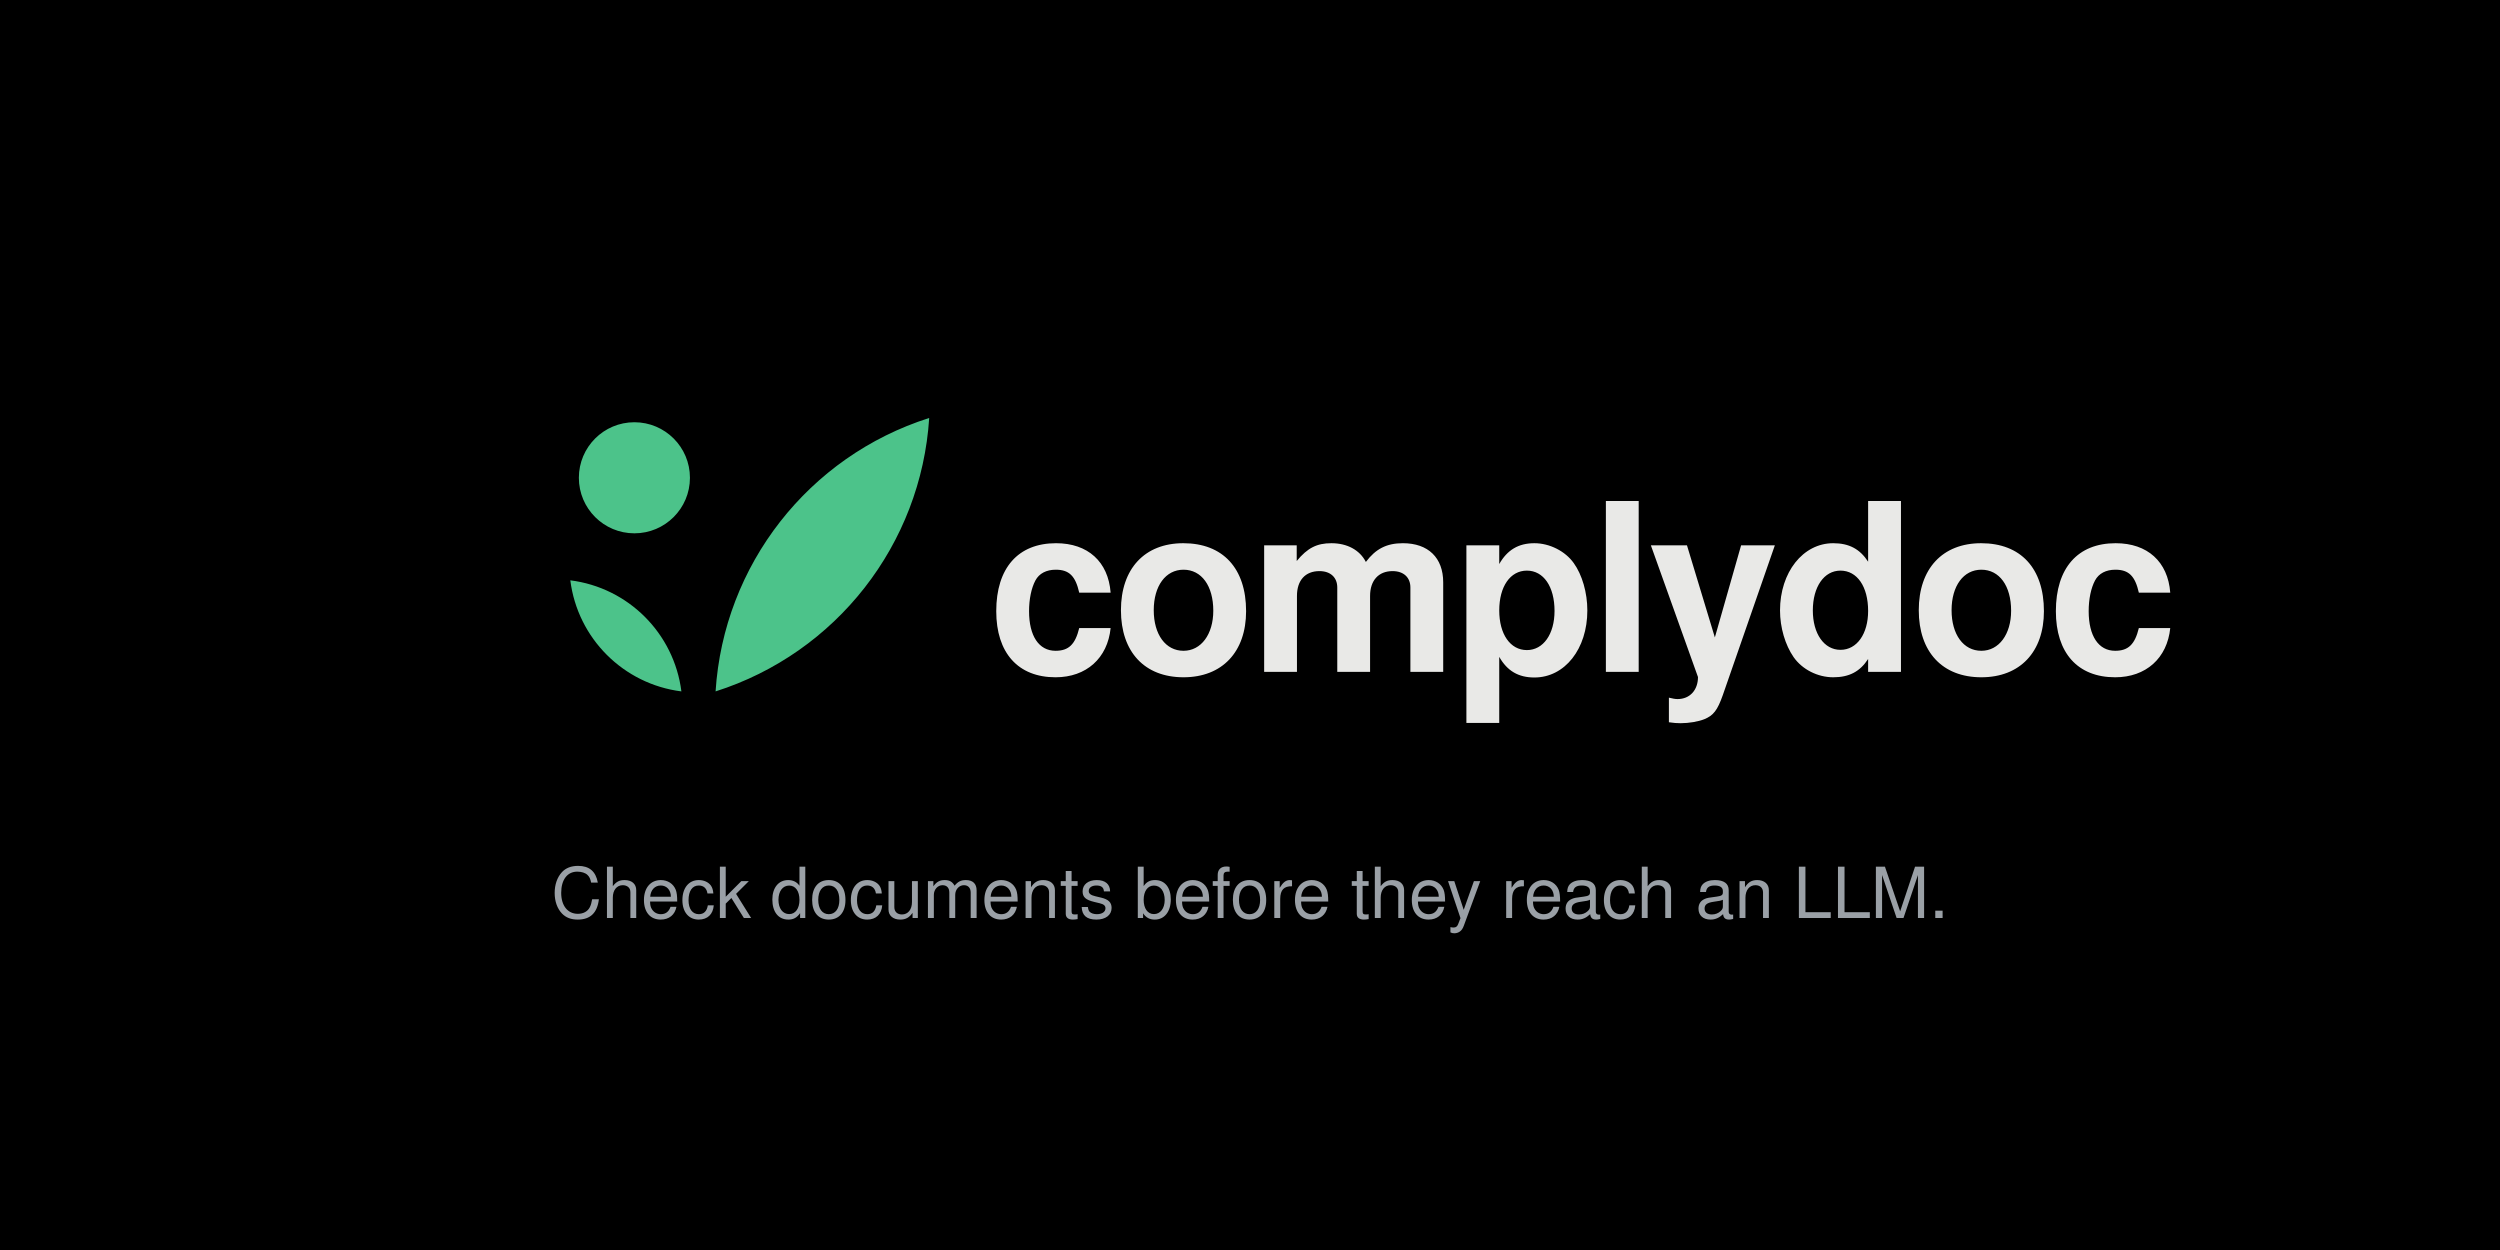
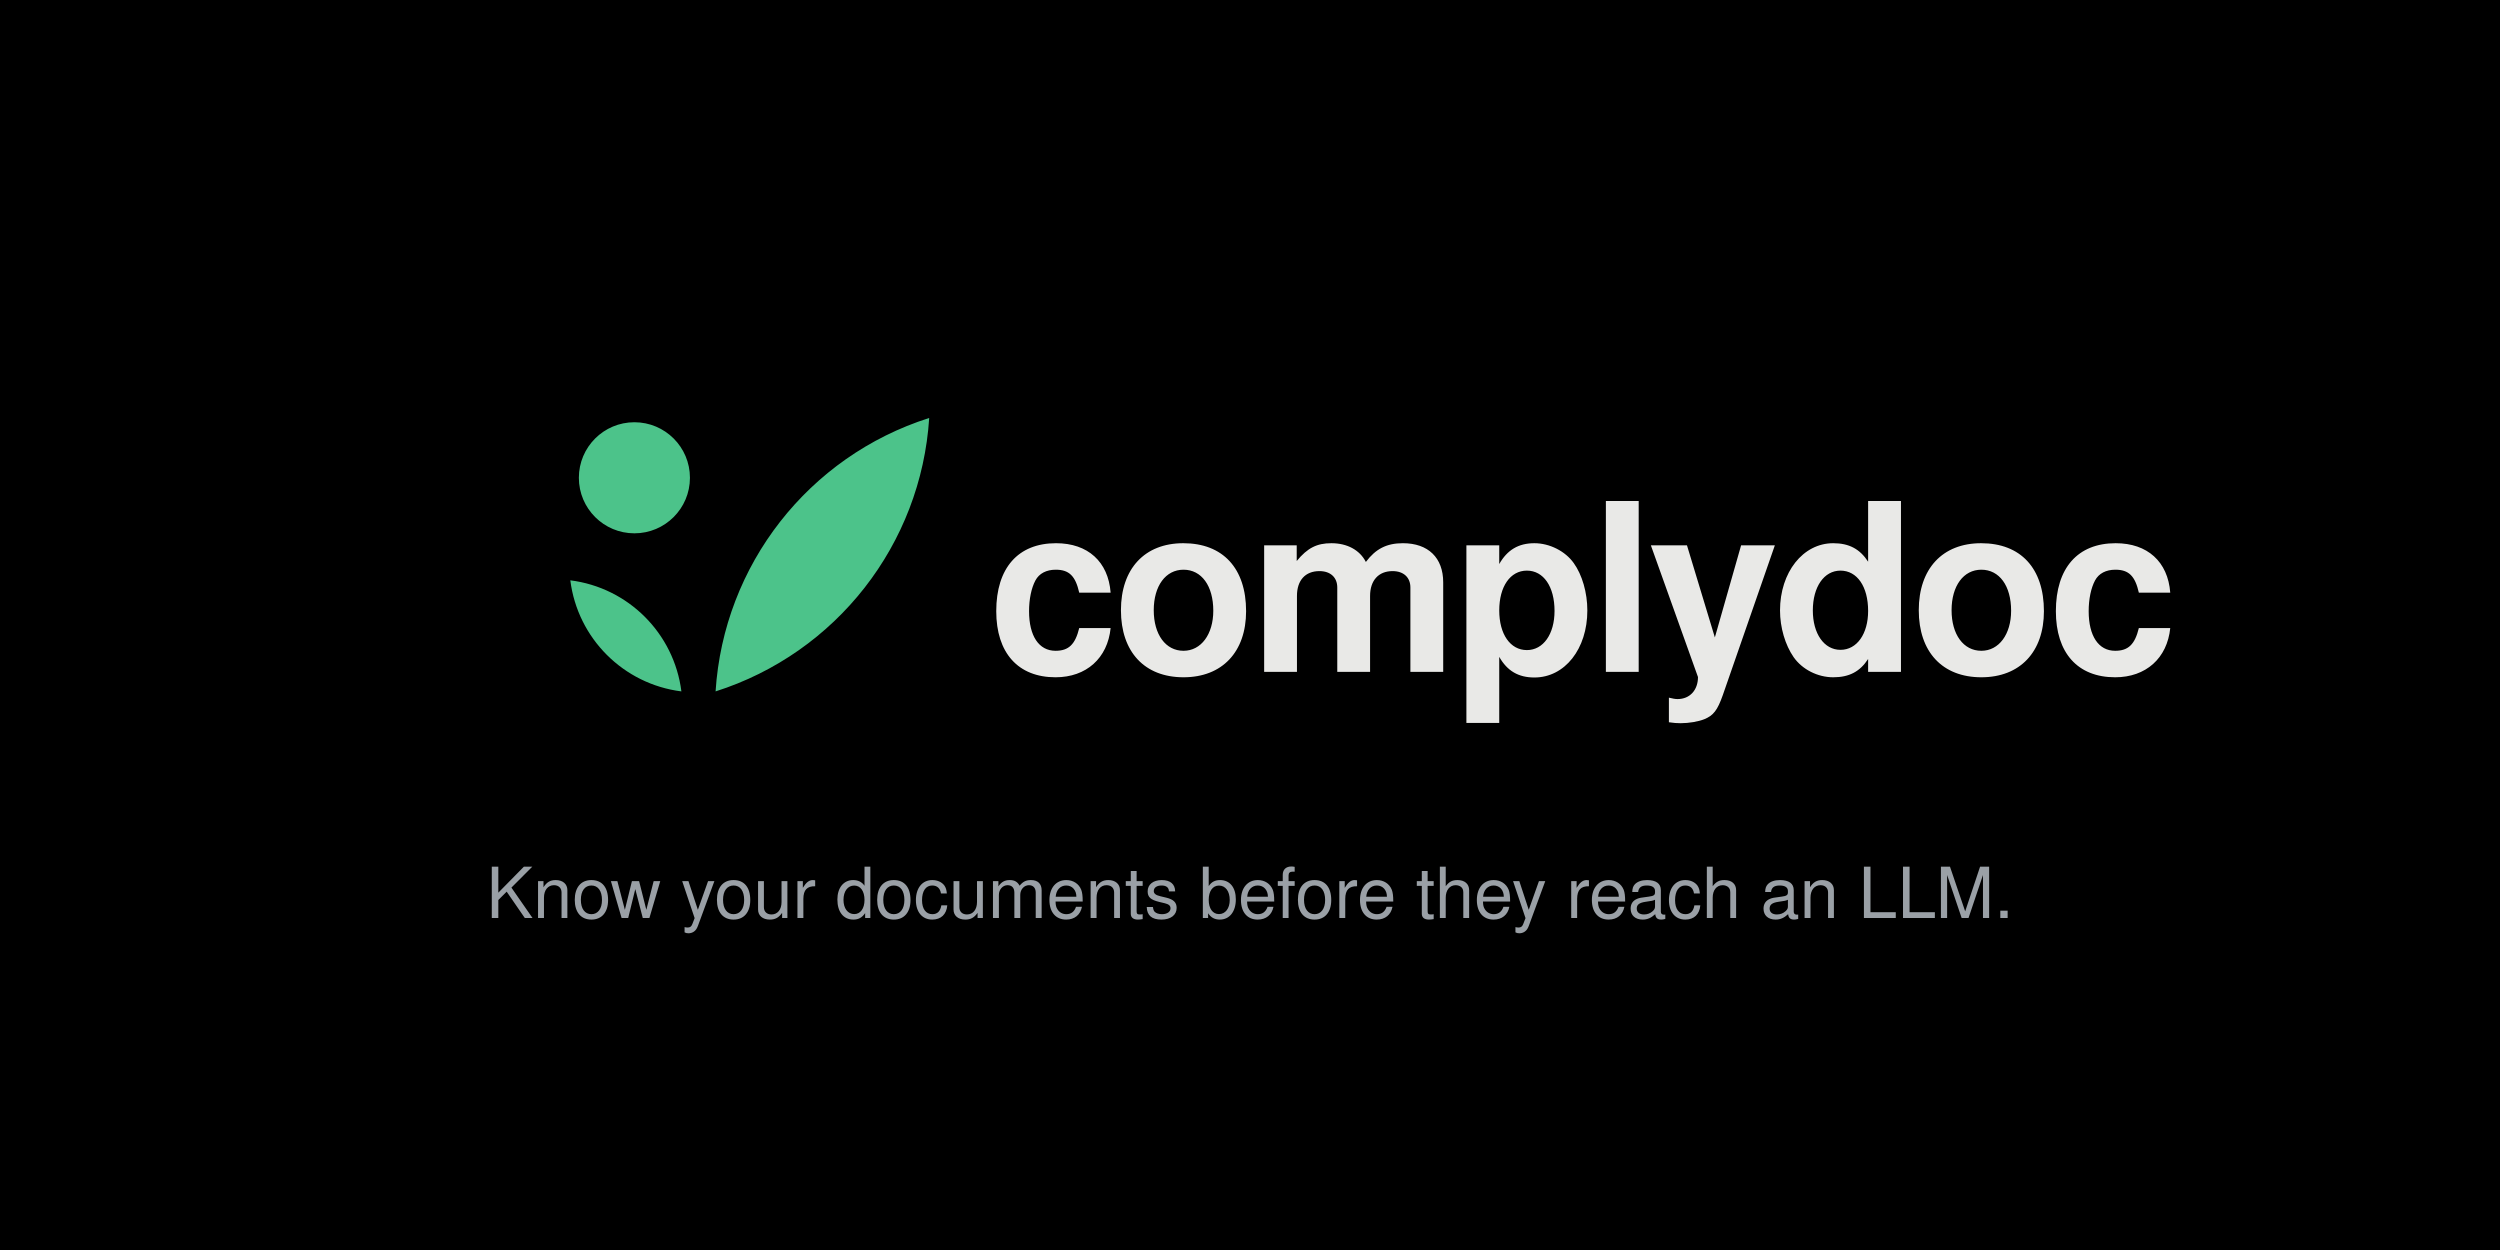
<svg xmlns="http://www.w3.org/2000/svg" viewBox="0 0 1280 640" width="1280" height="640" role="img" aria-label="complydoc">
  <rect width="1280" height="640" fill="#000000" />
  <path fill="#4cc38a" fill-rule="evenodd" transform="translate(292 214) scale(2.1875) translate(-9 -20)" d="M35 84A30 30 0 0 1 9 58A30 30 0 0 1 35 84ZM43 84A72 72 0 0 1 93 20A72 72 0 0 1 43 84ZM11 34a13 13 0 1 0 26 0a13 13 0 1 0 -26 0Z" />
  <text x="506" y="344" fill="#e9e9e7" font-size="120" font-weight="600" font-family="Geist, 'Helvetica Neue', Helvetica, Arial, sans-serif" letter-spacing="-3">complydoc</text>
-   <text x="640" y="470" fill="#9aa0a6" font-size="36" text-anchor="middle" font-family="Geist, 'Helvetica Neue', Helvetica, Arial, sans-serif">Check documents before they reach an LLM.</text>
+   <text x="640" y="470" fill="#9aa0a6" font-size="36" text-anchor="middle" font-family="Geist, 'Helvetica Neue', Helvetica, Arial, sans-serif">Know your documents before they reach an LLM.</text>
</svg>
